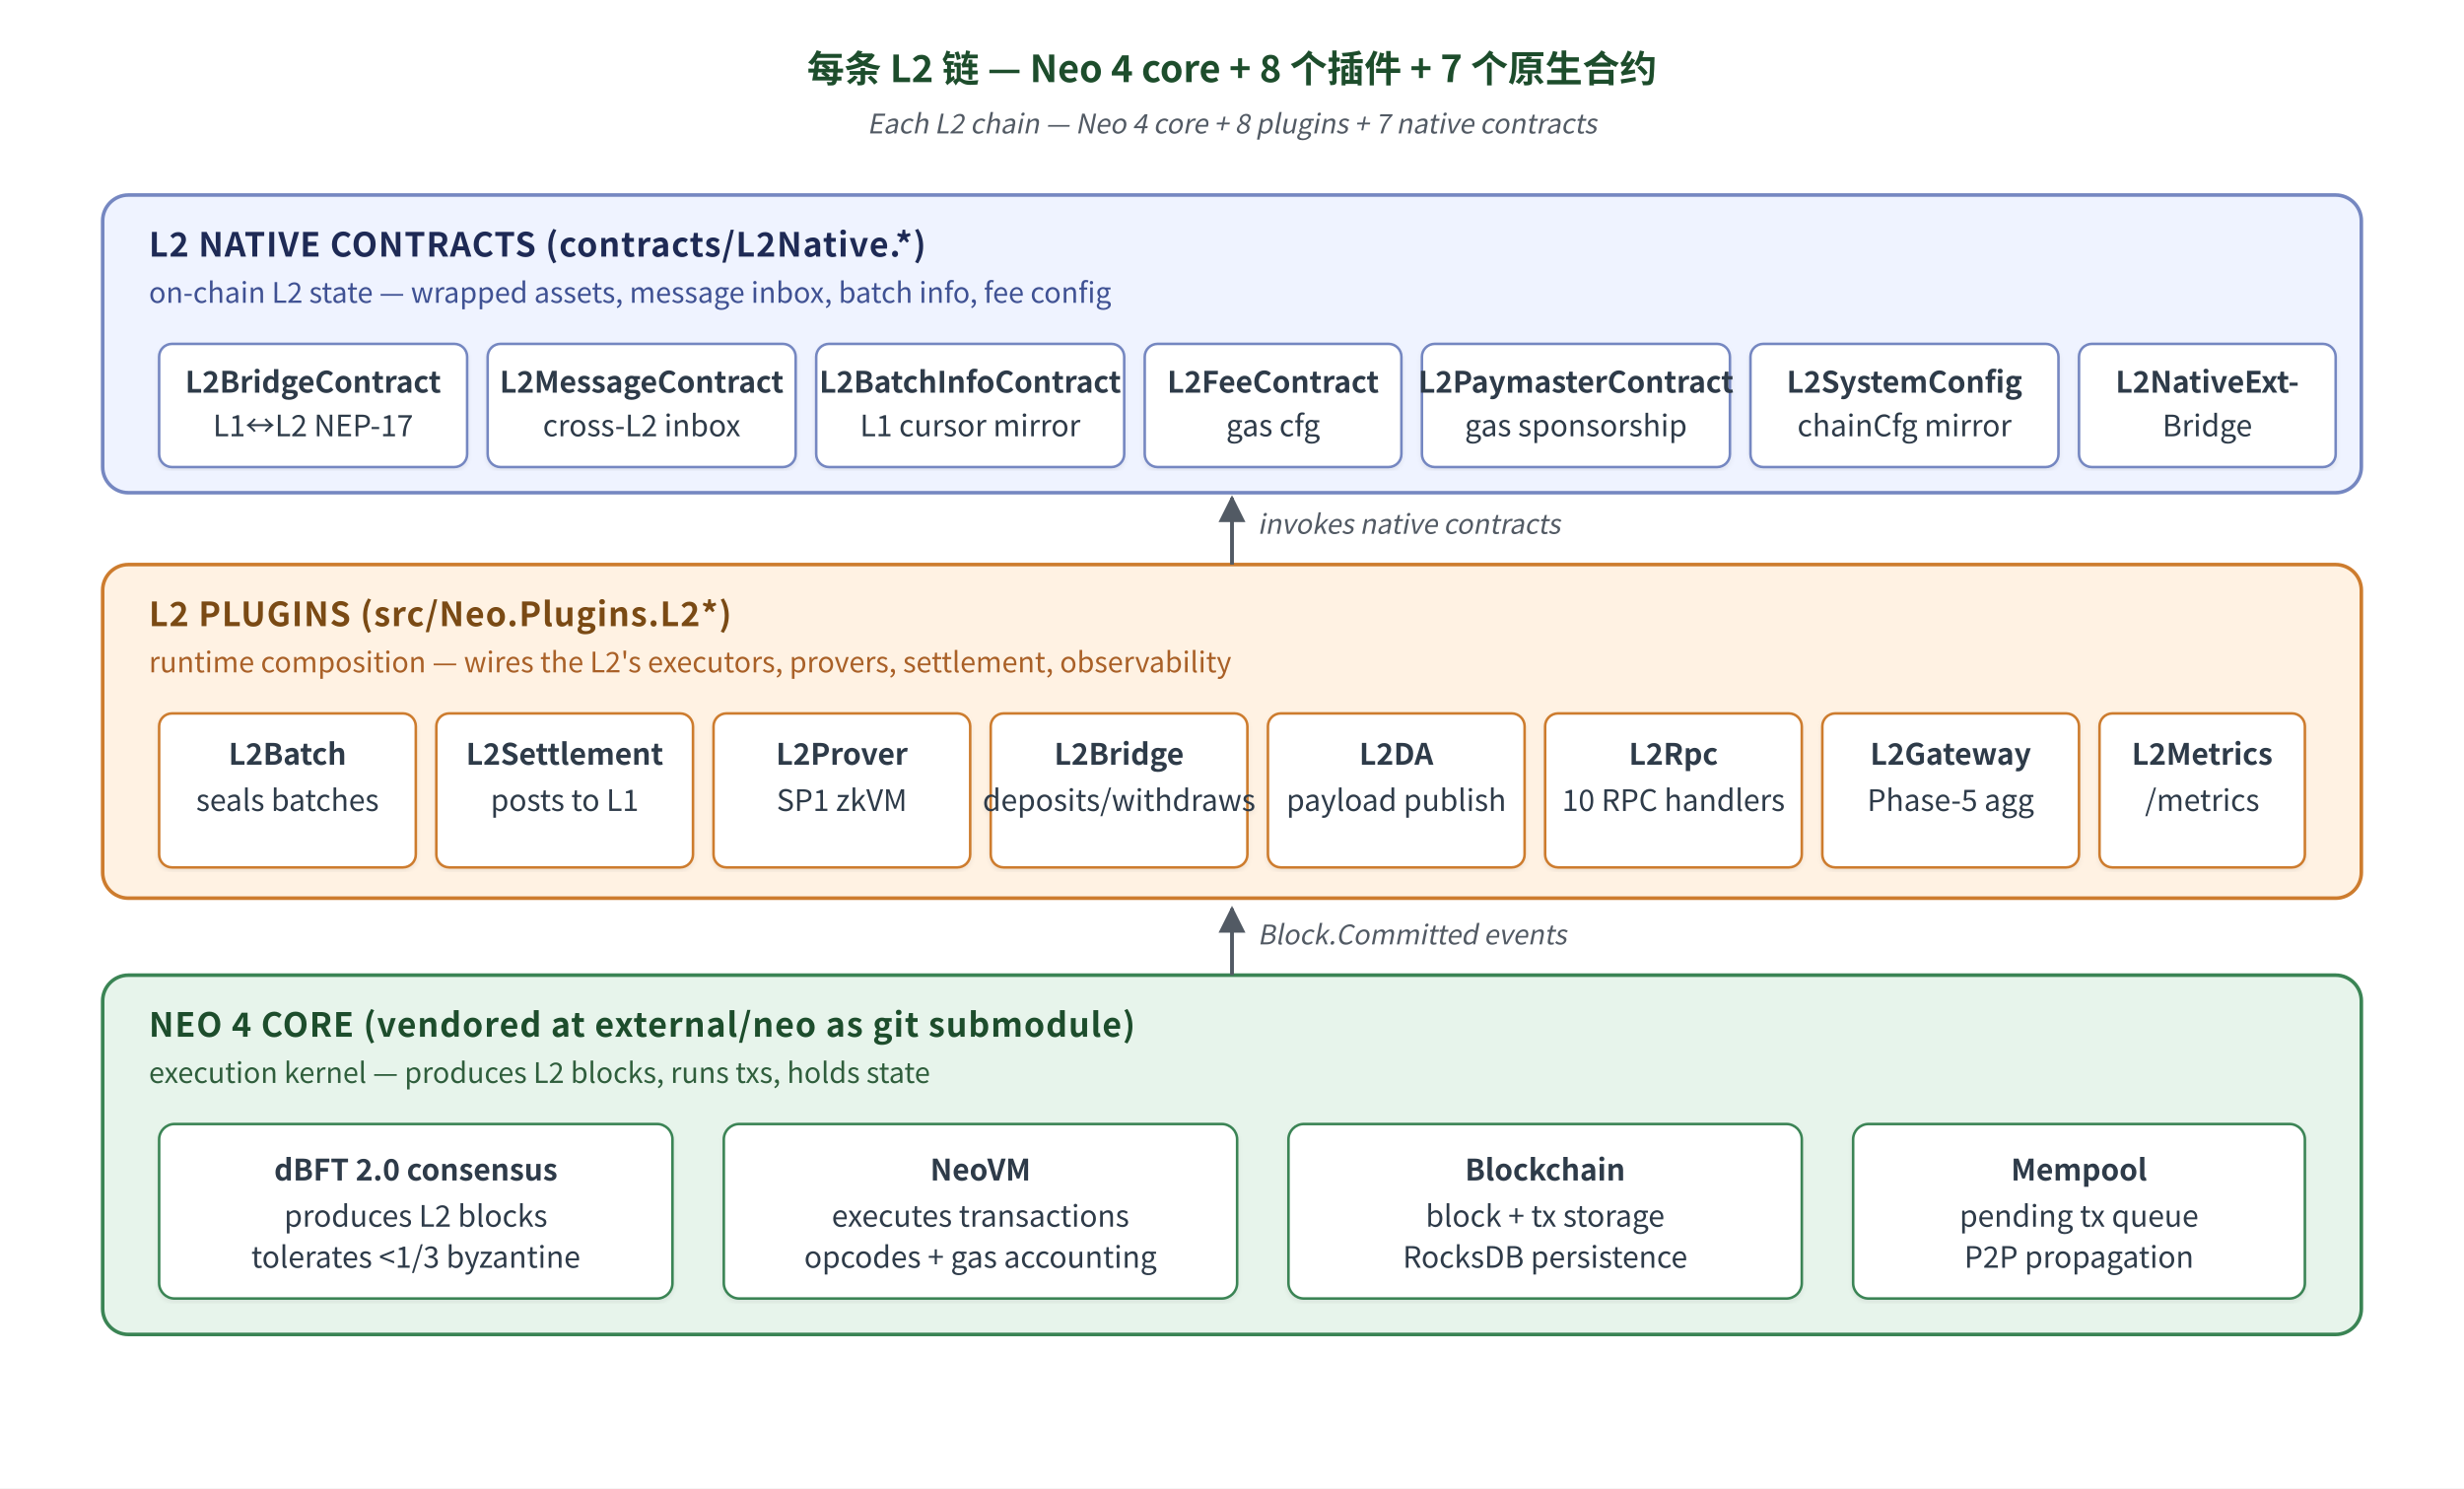
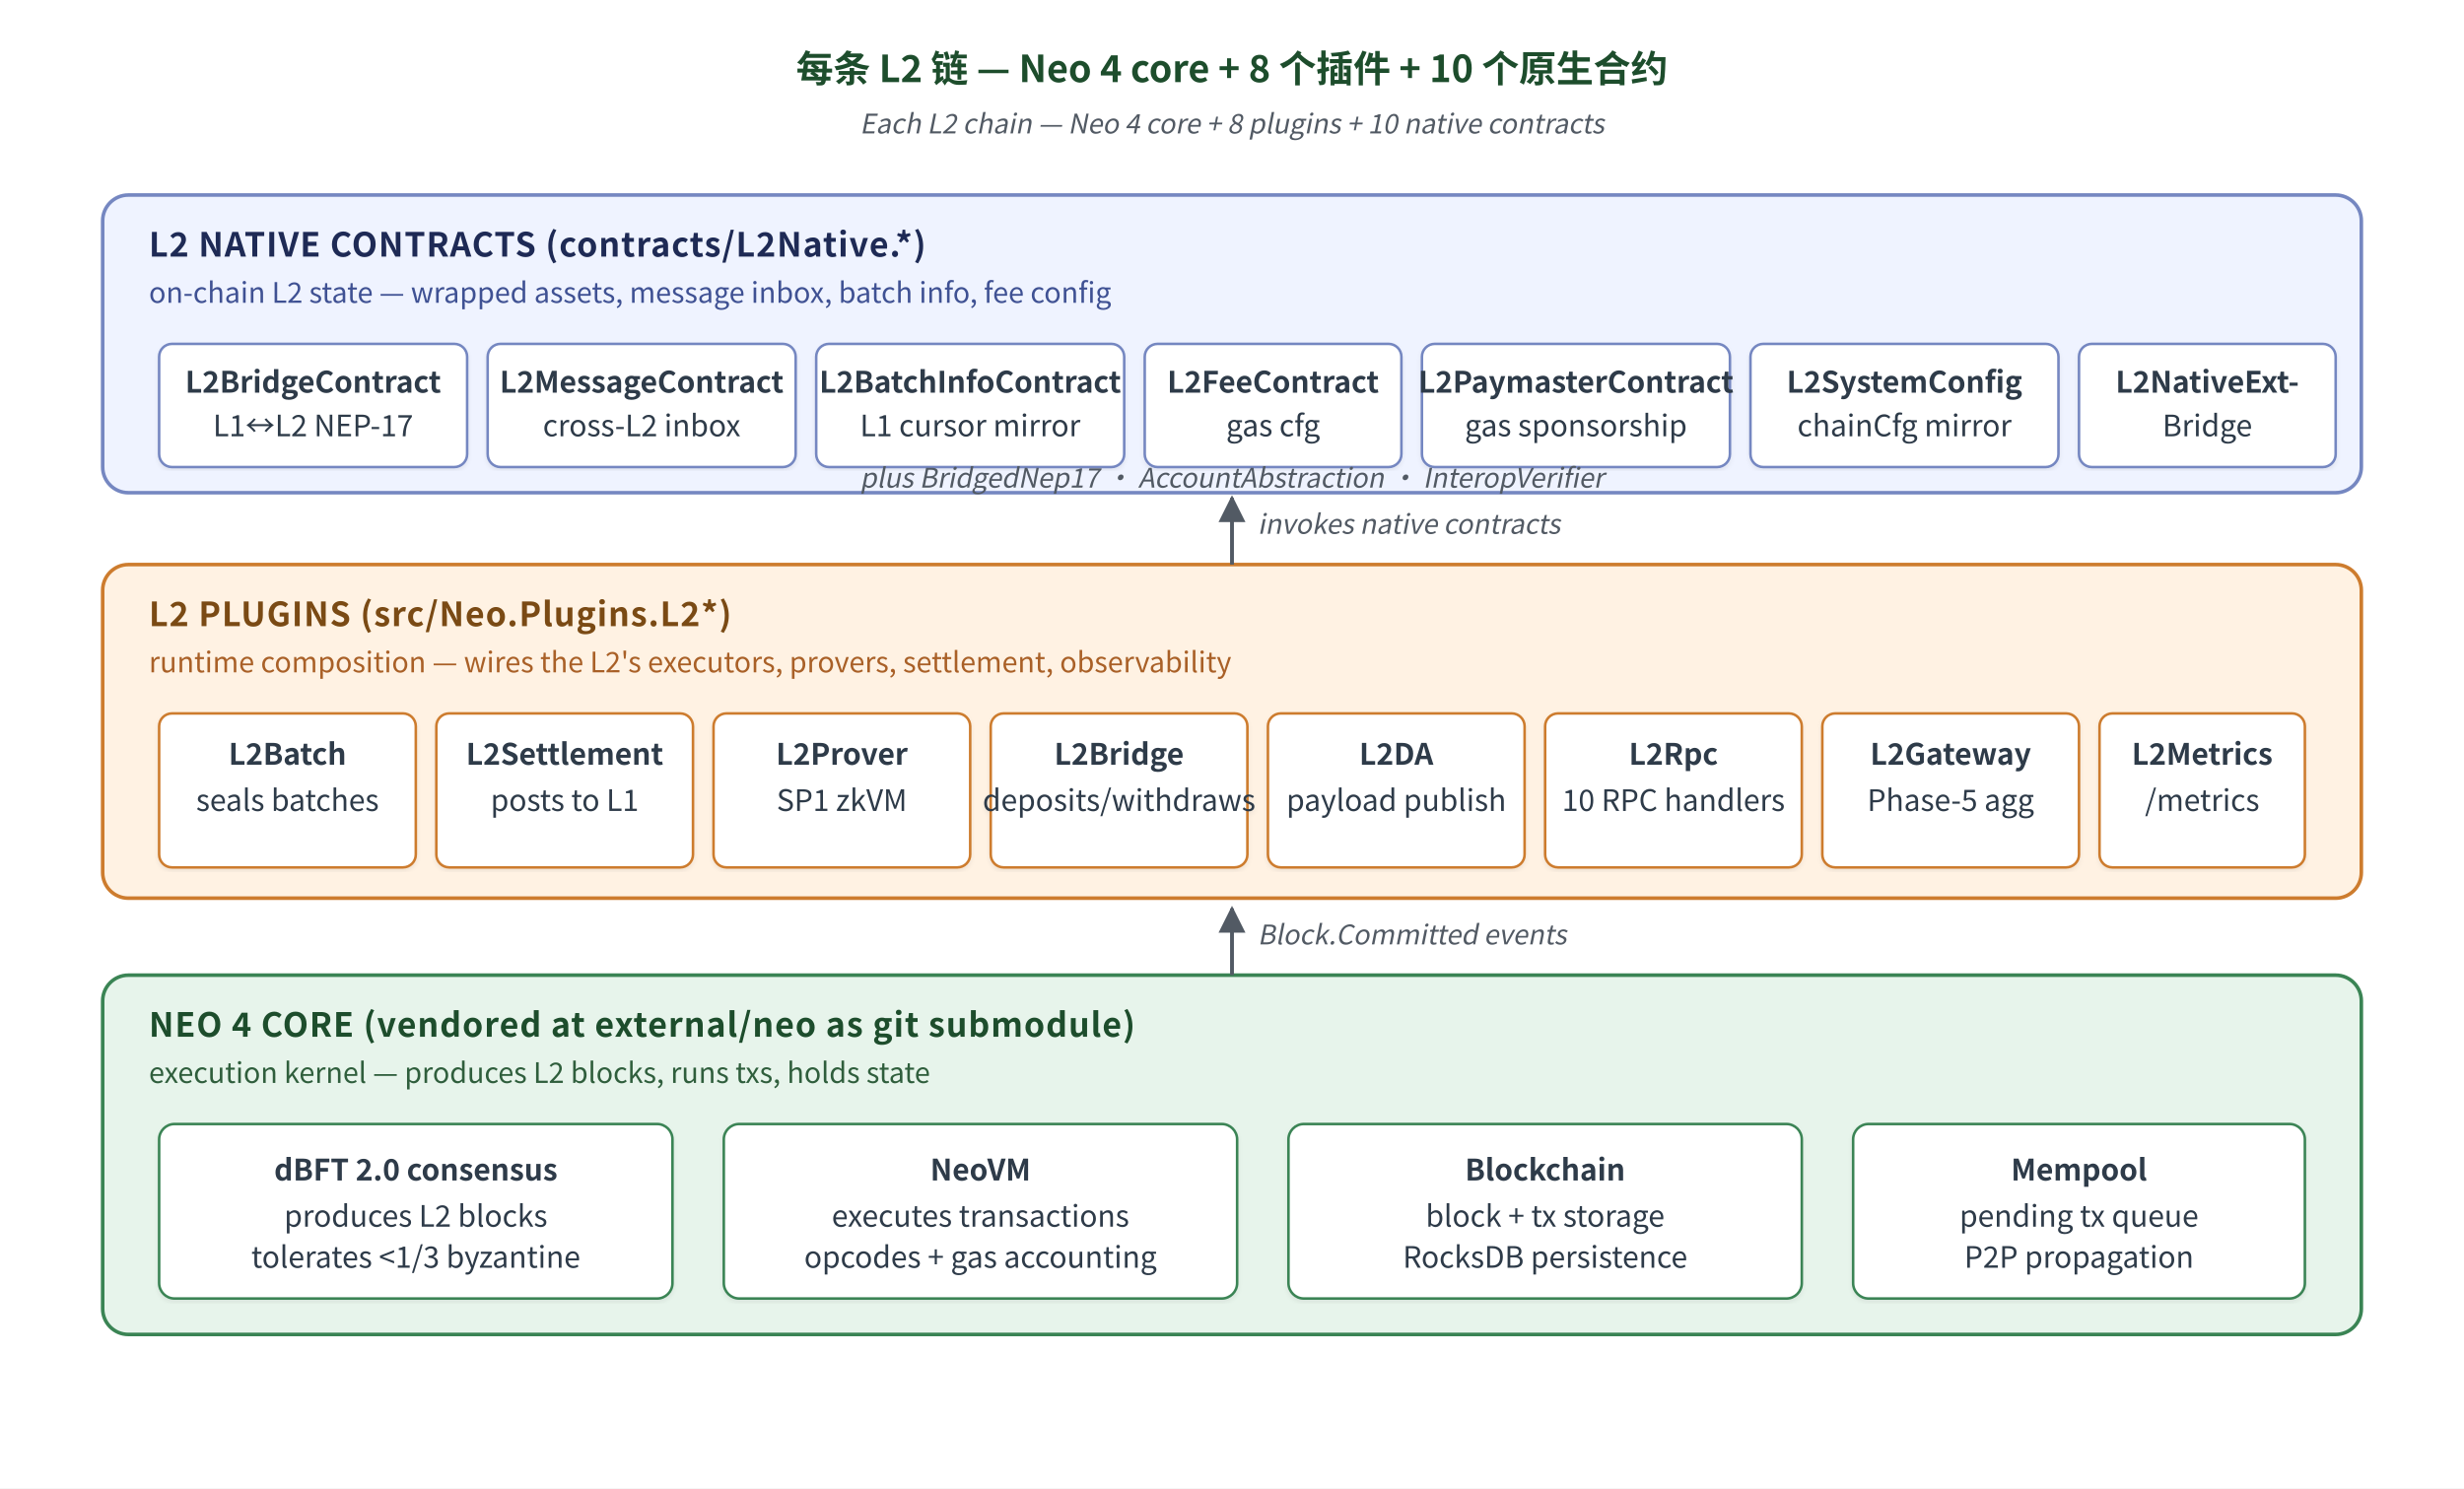
<svg xmlns="http://www.w3.org/2000/svg" viewBox="0 0 960 580" font-family="'Noto Sans CJK SC', -apple-system, BlinkMacSystemFont, 'Segoe UI', Helvetica, Arial, sans-serif" role="img" aria-labelledby="title desc">
  <defs>
    <marker id="arrow" viewBox="0 0 10 10" refX="9" refY="5" markerWidth="7" markerHeight="7" orient="auto">
      <path d="M0,0 L10,5 L0,10 Z" fill="#525a64" />
    </marker>
    <filter id="card" x="-2%" y="-3%" width="104%" height="106%">
      <feDropShadow dx="0" dy="1" stdDeviation="0.9" flood-color="#000000" flood-opacity="0.07" />
    </filter>
    <style>
      .layer-title { font-size: 13px; font-weight: 700; letter-spacing: 0.4px; }
      .layer-sub   { font-size: 11px; }
      .item        { font-size: 11.5px; fill: #2d3a48; }
      .header      { font-size: 14.5px; font-weight: 700; }
      .edge-lbl    { font-size: 10.5px; font-style: italic; fill: #525a64; }
    </style>
  </defs>
  <rect width="960" height="580" fill="#ffffff" />
-   <text x="480" y="32" text-anchor="middle" class="header" fill="#1d4d2c">每条 L2 链 — Neo 4 core + 8 个插件 + 7 个原生合约</text>
-   <text x="480" y="52" text-anchor="middle" class="edge-lbl" fill="#525a64">Each L2 chain — Neo 4 core + 8 plugins + 7 native contracts</text>
+   <text x="480" y="32" text-anchor="middle" class="header" fill="#1d4d2c">每条 L2 链 — Neo 4 core + 8 个插件 + 10 个原生合约</text>
+   <text x="480" y="52" text-anchor="middle" class="edge-lbl" fill="#525a64">Each L2 chain — Neo 4 core + 8 plugins + 10 native contracts</text>
  <rect x="40" y="380" width="880" height="140" rx="10" ry="10" fill="#e7f4eb" stroke="#3a8454" stroke-width="1.4" />
  <text x="58" y="404" class="layer-title" fill="#1d4d2c">NEO 4 CORE (vendored at external/neo as git submodule)</text>
  <text x="58" y="422" class="layer-sub" fill="#2f5e3c">execution kernel — produces L2 blocks, runs txs, holds state</text>
  <g filter="url(#card)">
    <rect x="62" y="438" width="200" height="68" rx="6" ry="6" fill="#ffffff" stroke="#3a8454" />
    <text x="162" y="460" text-anchor="middle" class="item" font-weight="600">dBFT 2.0 consensus</text>
    <text x="162" y="478" text-anchor="middle" class="item">produces L2 blocks</text>
    <text x="162" y="494" text-anchor="middle" class="item">tolerates &lt;1/3 byzantine</text>
  </g>
  <g filter="url(#card)">
    <rect x="282" y="438" width="200" height="68" rx="6" ry="6" fill="#ffffff" stroke="#3a8454" />
    <text x="382" y="460" text-anchor="middle" class="item" font-weight="600">NeoVM</text>
    <text x="382" y="478" text-anchor="middle" class="item">executes transactions</text>
    <text x="382" y="494" text-anchor="middle" class="item">opcodes + gas accounting</text>
  </g>
  <g filter="url(#card)">
    <rect x="502" y="438" width="200" height="68" rx="6" ry="6" fill="#ffffff" stroke="#3a8454" />
    <text x="602" y="460" text-anchor="middle" class="item" font-weight="600">Blockchain</text>
    <text x="602" y="478" text-anchor="middle" class="item">block + tx storage</text>
    <text x="602" y="494" text-anchor="middle" class="item">RocksDB persistence</text>
  </g>
  <g filter="url(#card)">
    <rect x="722" y="438" width="176" height="68" rx="6" ry="6" fill="#ffffff" stroke="#3a8454" />
    <text x="810" y="460" text-anchor="middle" class="item" font-weight="600">Mempool</text>
    <text x="810" y="478" text-anchor="middle" class="item">pending tx queue</text>
    <text x="810" y="494" text-anchor="middle" class="item">P2P propagation</text>
  </g>
  <line x1="480" y1="380" x2="480" y2="354" stroke="#525a64" stroke-width="1.5" marker-end="url(#arrow)" />
  <text x="490" y="368" class="edge-lbl">Block.Committed events</text>
  <rect x="40" y="220" width="880" height="130" rx="10" ry="10" fill="#fff2e3" stroke="#cd7c2e" stroke-width="1.4" />
  <text x="58" y="244" class="layer-title" fill="#7a4a14">L2 PLUGINS (src/Neo.Plugins.L2*)</text>
  <text x="58" y="262" class="layer-sub" fill="#a96027">runtime composition — wires the L2's executors, provers, settlement, observability</text>
  <g filter="url(#card)">
    <rect x="62" y="278" width="100" height="60" rx="5" ry="5" fill="#ffffff" stroke="#cd7c2e" />
    <text x="112" y="298" text-anchor="middle" class="item" font-weight="600">L2Batch</text>
    <text x="112" y="316" text-anchor="middle" class="item" font-size="10">seals batches</text>
  </g>
  <g filter="url(#card)">
    <rect x="170" y="278" width="100" height="60" rx="5" ry="5" fill="#ffffff" stroke="#cd7c2e" />
    <text x="220" y="298" text-anchor="middle" class="item" font-weight="600">L2Settlement</text>
    <text x="220" y="316" text-anchor="middle" class="item" font-size="10">posts to L1</text>
  </g>
  <g filter="url(#card)">
    <rect x="278" y="278" width="100" height="60" rx="5" ry="5" fill="#ffffff" stroke="#cd7c2e" />
    <text x="328" y="298" text-anchor="middle" class="item" font-weight="600">L2Prover</text>
    <text x="328" y="316" text-anchor="middle" class="item" font-size="10">SP1 zkVM</text>
  </g>
  <g filter="url(#card)">
    <rect x="386" y="278" width="100" height="60" rx="5" ry="5" fill="#ffffff" stroke="#cd7c2e" />
    <text x="436" y="298" text-anchor="middle" class="item" font-weight="600">L2Bridge</text>
    <text x="436" y="316" text-anchor="middle" class="item" font-size="10">deposits/withdraws</text>
  </g>
  <g filter="url(#card)">
    <rect x="494" y="278" width="100" height="60" rx="5" ry="5" fill="#ffffff" stroke="#cd7c2e" />
    <text x="544" y="298" text-anchor="middle" class="item" font-weight="600">L2DA</text>
    <text x="544" y="316" text-anchor="middle" class="item" font-size="10">payload publish</text>
  </g>
  <g filter="url(#card)">
    <rect x="602" y="278" width="100" height="60" rx="5" ry="5" fill="#ffffff" stroke="#cd7c2e" />
    <text x="652" y="298" text-anchor="middle" class="item" font-weight="600">L2Rpc</text>
    <text x="652" y="316" text-anchor="middle" class="item" font-size="10">10 RPC handlers</text>
  </g>
  <g filter="url(#card)">
    <rect x="710" y="278" width="100" height="60" rx="5" ry="5" fill="#ffffff" stroke="#cd7c2e" />
    <text x="760" y="298" text-anchor="middle" class="item" font-weight="600">L2Gateway</text>
    <text x="760" y="316" text-anchor="middle" class="item" font-size="10">Phase-5 agg</text>
  </g>
  <g filter="url(#card)">
    <rect x="818" y="278" width="80" height="60" rx="5" ry="5" fill="#ffffff" stroke="#cd7c2e" />
    <text x="858" y="298" text-anchor="middle" class="item" font-weight="600">L2Metrics</text>
    <text x="858" y="316" text-anchor="middle" class="item" font-size="10">/metrics</text>
  </g>
  <line x1="480" y1="220" x2="480" y2="194" stroke="#525a64" stroke-width="1.5" marker-end="url(#arrow)" />
  <text x="490" y="208" class="edge-lbl">invokes native contracts</text>
  <rect x="40" y="76" width="880" height="116" rx="10" ry="10" fill="#eff3ff" stroke="#7587c1" stroke-width="1.4" />
  <text x="58" y="100" class="layer-title" fill="#1e2a55">L2 NATIVE CONTRACTS (contracts/L2Native.*)</text>
  <text x="58" y="118" class="layer-sub" fill="#3f5193">on-chain L2 state — wrapped assets, message inbox, batch info, fee config</text>
  <g filter="url(#card)">
    <rect x="62" y="134" width="120" height="48" rx="5" ry="5" fill="#ffffff" stroke="#7587c1" />
    <text x="122" y="153" text-anchor="middle" class="item" font-weight="600">L2BridgeContract</text>
    <text x="122" y="170" text-anchor="middle" class="item" font-size="10">L1↔L2 NEP-17</text>
  </g>
  <g filter="url(#card)">
    <rect x="190" y="134" width="120" height="48" rx="5" ry="5" fill="#ffffff" stroke="#7587c1" />
    <text x="250" y="153" text-anchor="middle" class="item" font-weight="600">L2MessageContract</text>
    <text x="250" y="170" text-anchor="middle" class="item" font-size="10">cross-L2 inbox</text>
  </g>
  <g filter="url(#card)">
    <rect x="318" y="134" width="120" height="48" rx="5" ry="5" fill="#ffffff" stroke="#7587c1" />
    <text x="378" y="153" text-anchor="middle" class="item" font-weight="600">L2BatchInfoContract</text>
    <text x="378" y="170" text-anchor="middle" class="item" font-size="10">L1 cursor mirror</text>
  </g>
  <g filter="url(#card)">
    <rect x="446" y="134" width="100" height="48" rx="5" ry="5" fill="#ffffff" stroke="#7587c1" />
    <text x="496" y="153" text-anchor="middle" class="item" font-weight="600">L2FeeContract</text>
    <text x="496" y="170" text-anchor="middle" class="item" font-size="10">gas cfg</text>
  </g>
  <g filter="url(#card)">
    <rect x="554" y="134" width="120" height="48" rx="5" ry="5" fill="#ffffff" stroke="#7587c1" />
    <text x="614" y="153" text-anchor="middle" class="item" font-weight="600">L2PaymasterContract</text>
    <text x="614" y="170" text-anchor="middle" class="item" font-size="10">gas sponsorship</text>
  </g>
  <g filter="url(#card)">
    <rect x="682" y="134" width="120" height="48" rx="5" ry="5" fill="#ffffff" stroke="#7587c1" />
    <text x="742" y="153" text-anchor="middle" class="item" font-weight="600">L2SystemConfig</text>
    <text x="742" y="170" text-anchor="middle" class="item" font-size="10">chainCfg mirror</text>
  </g>
  <g filter="url(#card)">
    <rect x="810" y="134" width="100" height="48" rx="5" ry="5" fill="#ffffff" stroke="#7587c1" />
    <text x="860" y="153" text-anchor="middle" class="item" font-weight="600" font-size="10.5">L2NativeExt-</text>
    <text x="860" y="170" text-anchor="middle" class="item" font-size="10">Bridge</text>
  </g>
+   <text x="480" y="190" text-anchor="middle" class="edge-lbl">plus BridgedNep17 · AccountAbstraction · InteropVerifier</text>
</svg>
